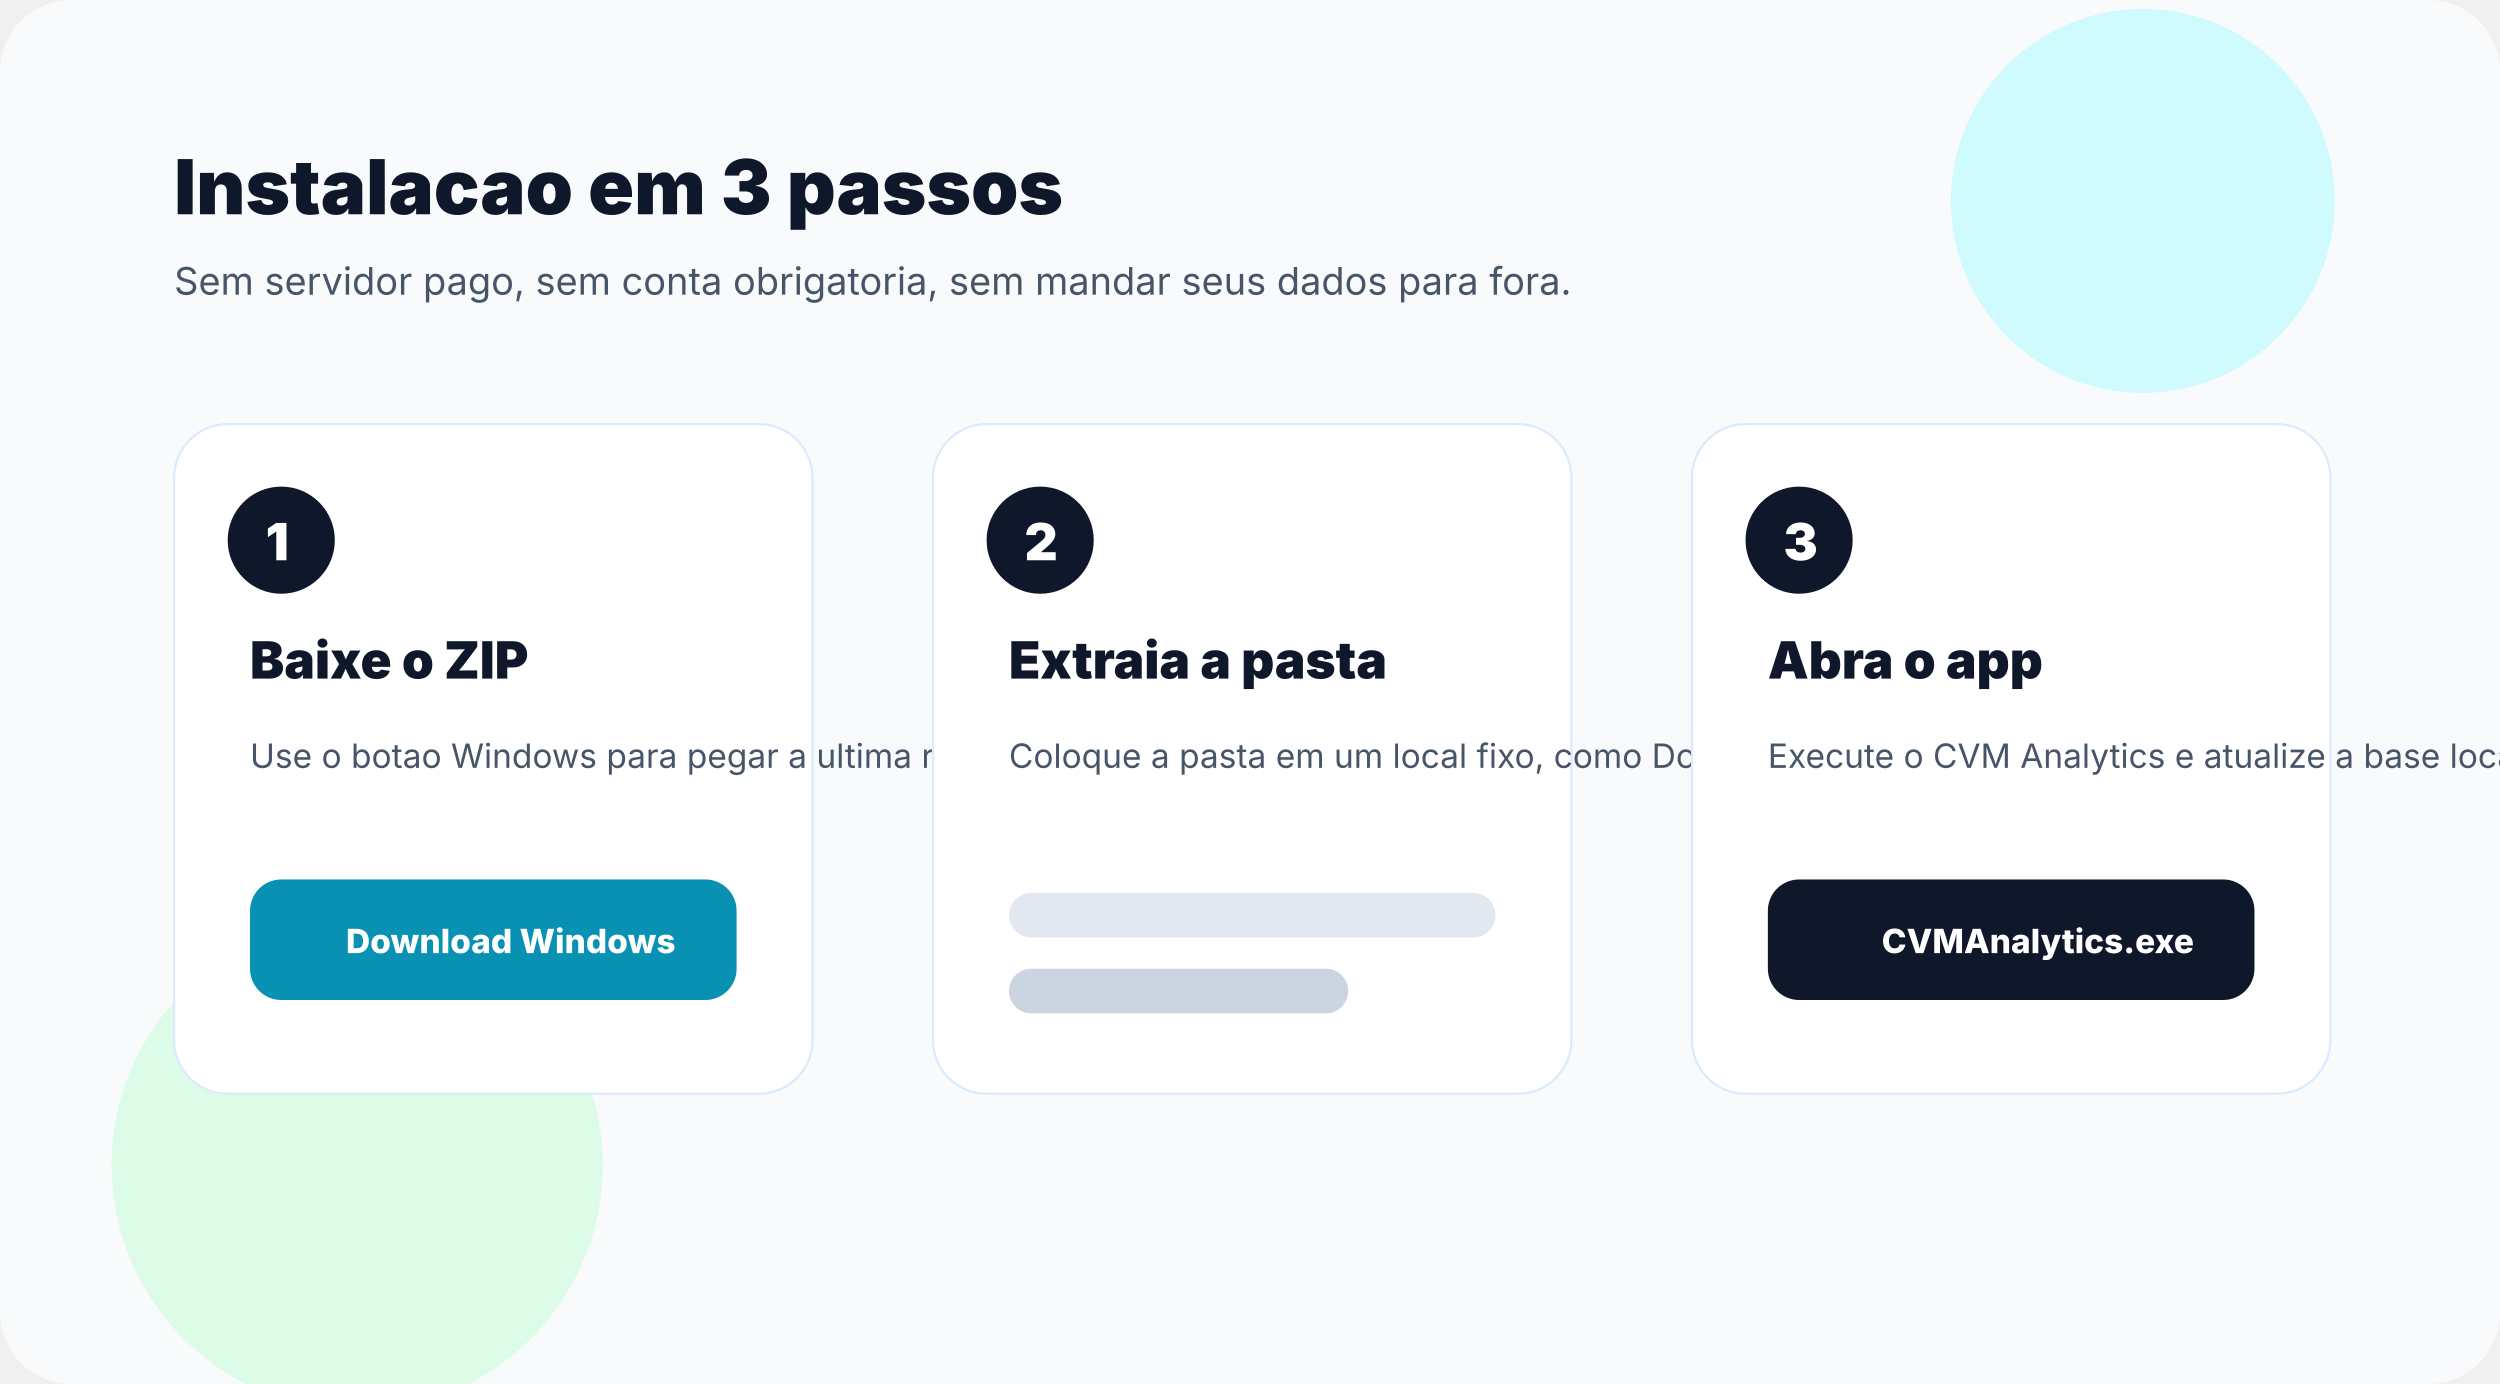
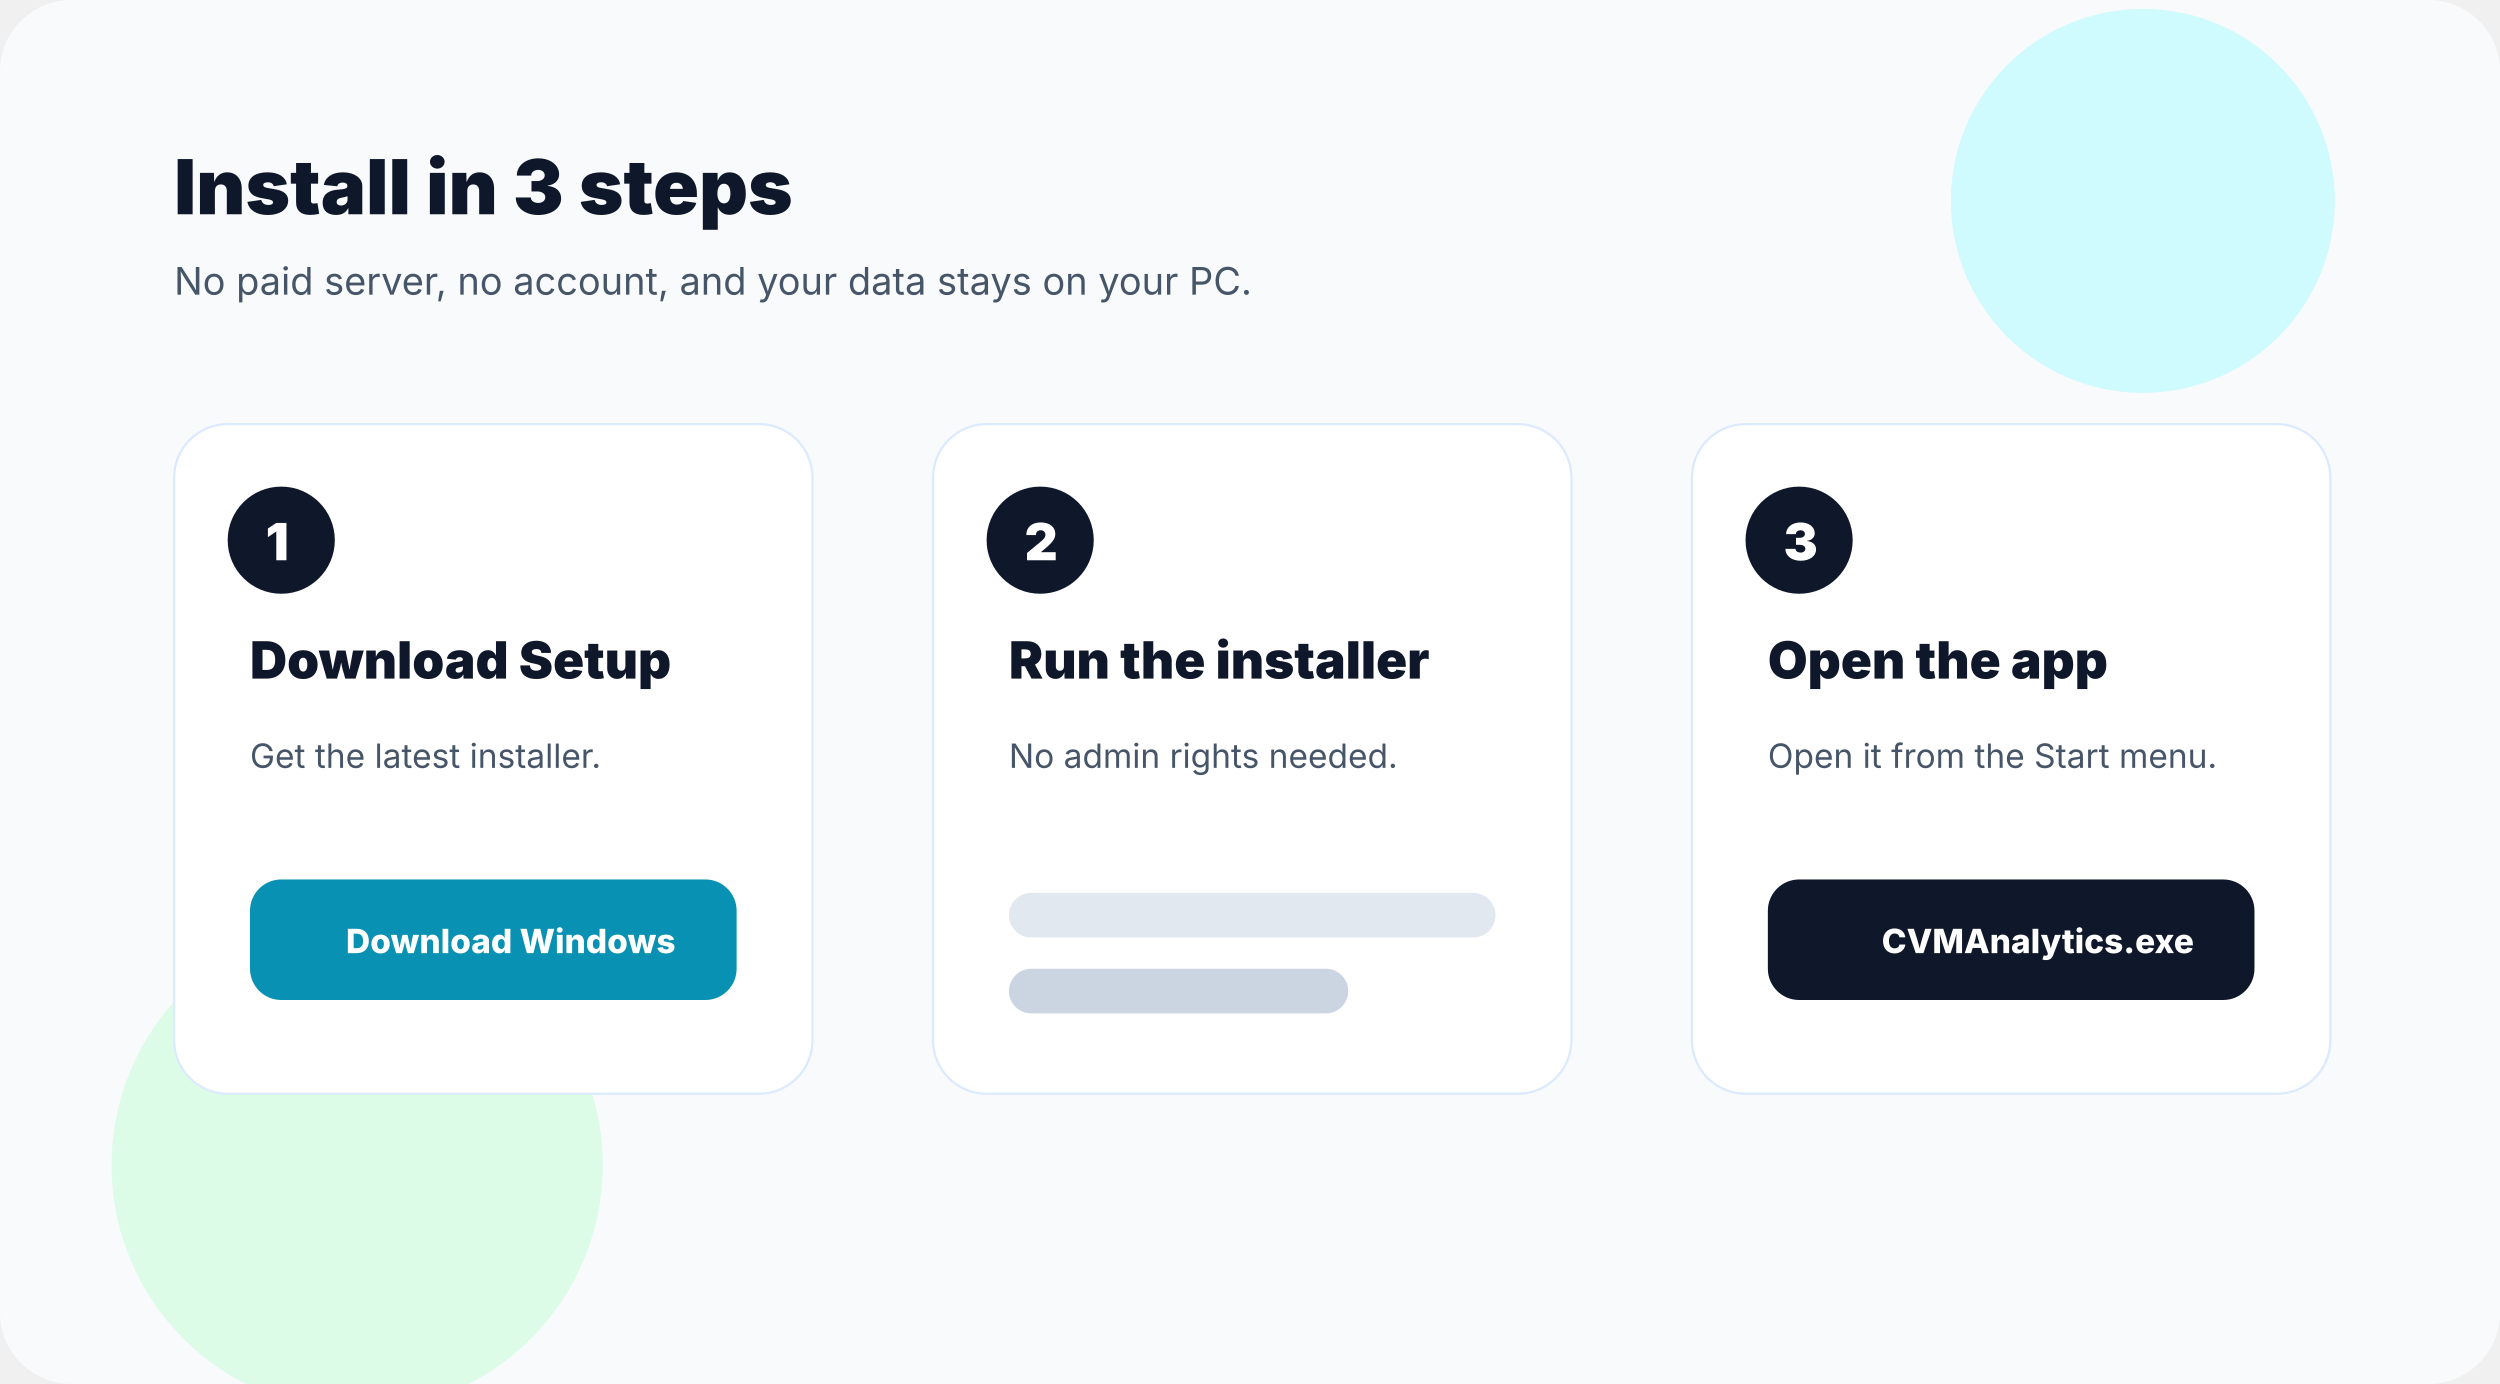
<svg xmlns="http://www.w3.org/2000/svg" width="1120" height="620" viewBox="0 0 1120 620" role="img" aria-labelledby="title desc">
  <rect width="1120" height="620" rx="32" fill="#f8fafc" />
  <circle cx="960" cy="90" r="86" fill="#cffafe" />
  <circle cx="160" cy="522" r="110" fill="#dcfce7" />
  <g font-family="Inter, Arial, sans-serif">
-     <text x="78" y="96" font-size="34" font-weight="850" fill="#0f172a">Instalacao em 3 passos</text>
-     <text x="78" y="132" font-size="17" fill="#475569">Sem servidor pago, sem conta obrigatoria, sem mandar seus dados para fora.</text>
+     <text x="78" y="96" font-size="34" font-weight="850" fill="#0f172a">Install in 3 steps</text>
+     <text x="78" y="132" font-size="17" fill="#475569">No paid server, no account, and your data stays on your PC.</text>
    <g transform="translate(78 190)">
      <rect width="286" height="300" rx="24" fill="#ffffff" stroke="#dbeafe" />
      <circle cx="48" cy="52" r="24" fill="#0f172a" />
      <text x="41" y="61" font-size="23" font-weight="850" fill="#ffffff">1</text>
-       <text x="34" y="114" font-size="23" font-weight="850" fill="#0f172a">Baixe o ZIP</text>
-       <text x="34" y="154" font-size="15" fill="#475569">Use o botao Windows para pegar a ultima release publicada no GitHub.</text>
+       <text x="34" y="114" font-size="23" font-weight="850" fill="#0f172a">Download Setup</text>
+       <text x="34" y="154" font-size="15" fill="#475569">Get the latest installer.</text>
      <rect x="34" y="204" width="218" height="54" rx="14" fill="#0891b2" />
      <text x="77" y="237" font-size="15" font-weight="800" fill="#ffffff">Download Windows</text>
    </g>
    <g transform="translate(418 190)">
      <rect width="286" height="300" rx="24" fill="#ffffff" stroke="#dbeafe" />
      <circle cx="48" cy="52" r="24" fill="#0f172a" />
      <text x="41" y="61" font-size="23" font-weight="850" fill="#ffffff">2</text>
-       <text x="34" y="114" font-size="23" font-weight="850" fill="#0f172a">Extraia a pasta</text>
-       <text x="34" y="154" font-size="15" fill="#475569">Coloque a pasta em um local fixo, como Documentos ou Aplicativos.</text>
+       <text x="34" y="114" font-size="23" font-weight="850" fill="#0f172a">Run the installer</text>
+       <text x="34" y="154" font-size="15" fill="#475569">No admin rights needed.</text>
      <rect x="34" y="210" width="218" height="20" rx="10" fill="#e2e8f0" />
      <rect x="34" y="244" width="152" height="20" rx="10" fill="#cbd5e1" />
    </g>
    <g transform="translate(758 190)">
      <rect width="286" height="300" rx="24" fill="#ffffff" stroke="#dbeafe" />
      <circle cx="48" cy="52" r="24" fill="#0f172a" />
      <text x="41" y="61" font-size="23" font-weight="850" fill="#ffffff">3</text>
-       <text x="34" y="114" font-size="23" font-weight="850" fill="#0f172a">Abra o app</text>
-       <text x="34" y="154" font-size="15" fill="#475569">Execute o CVM Analytics e atualize a base local quando precisar.</text>
+       <text x="34" y="114" font-size="23" font-weight="850" fill="#0f172a">Open the app</text>
+       <text x="34" y="154" font-size="15" fill="#475569">Open it from the Start menu.</text>
      <rect x="34" y="204" width="218" height="54" rx="14" fill="#0f172a" />
      <text x="85" y="237" font-size="15" font-weight="800" fill="#ffffff">CVMAnalytics.exe</text>
    </g>
  </g>
</svg>
